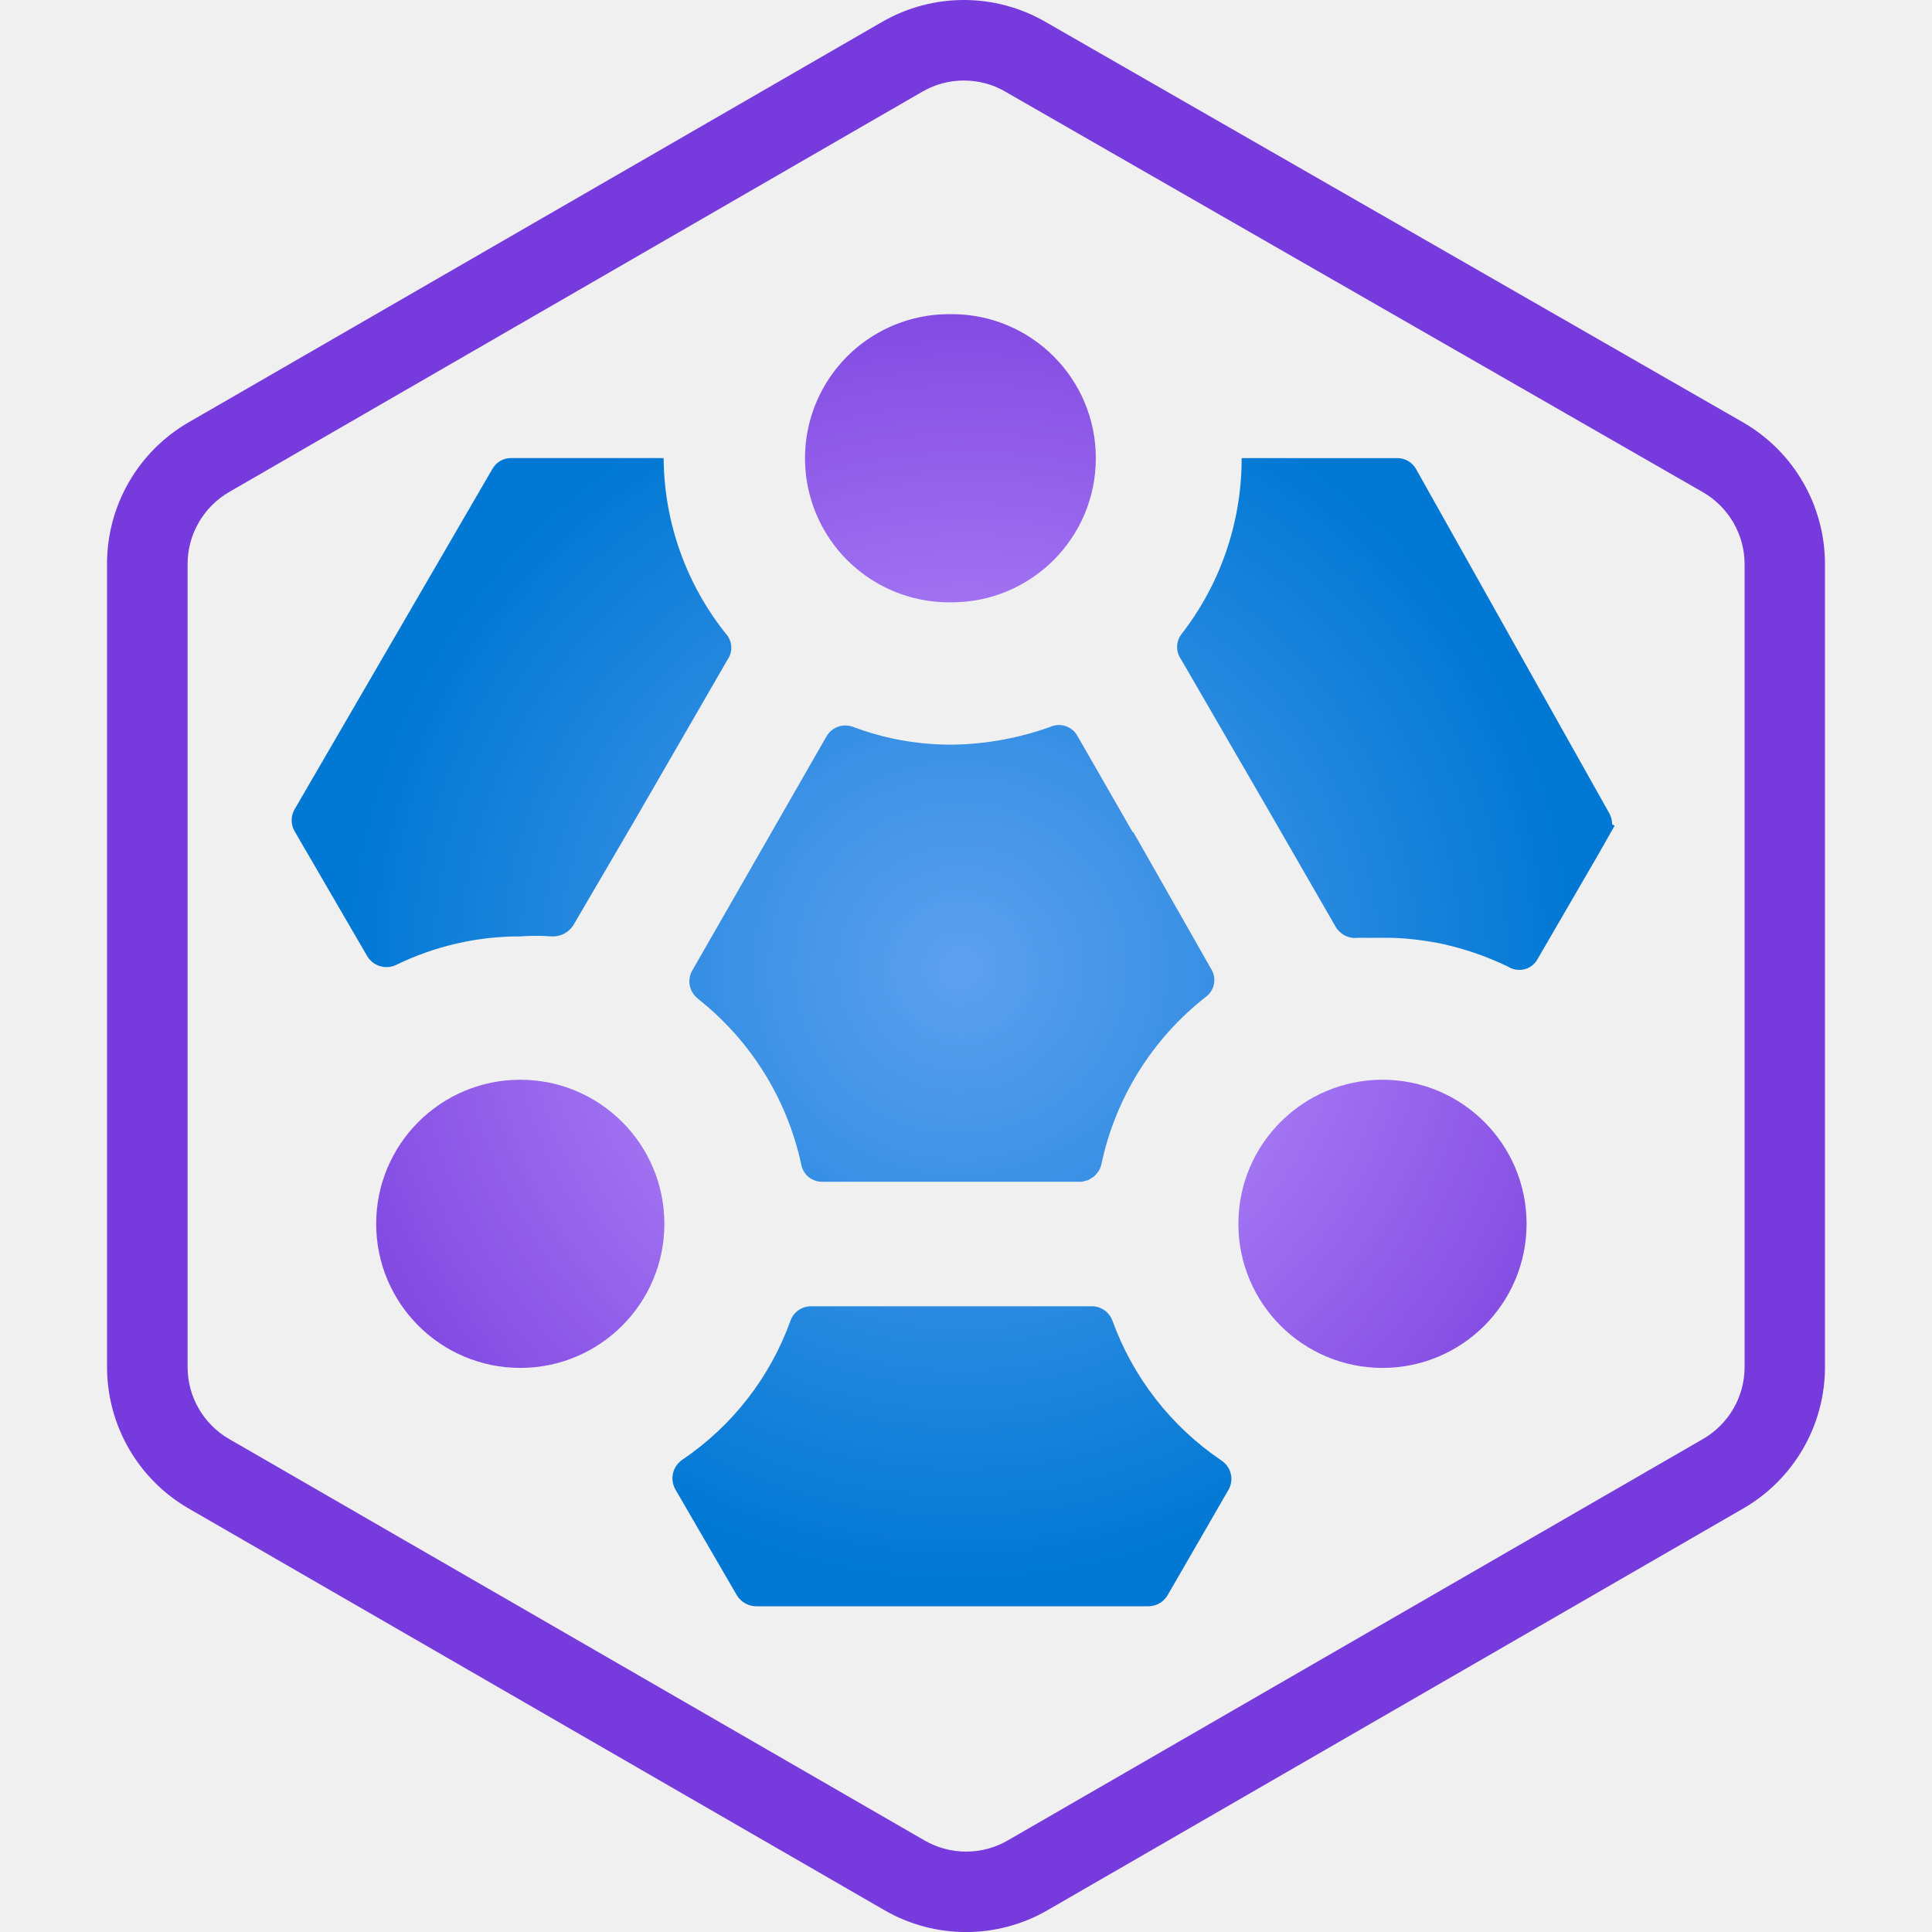
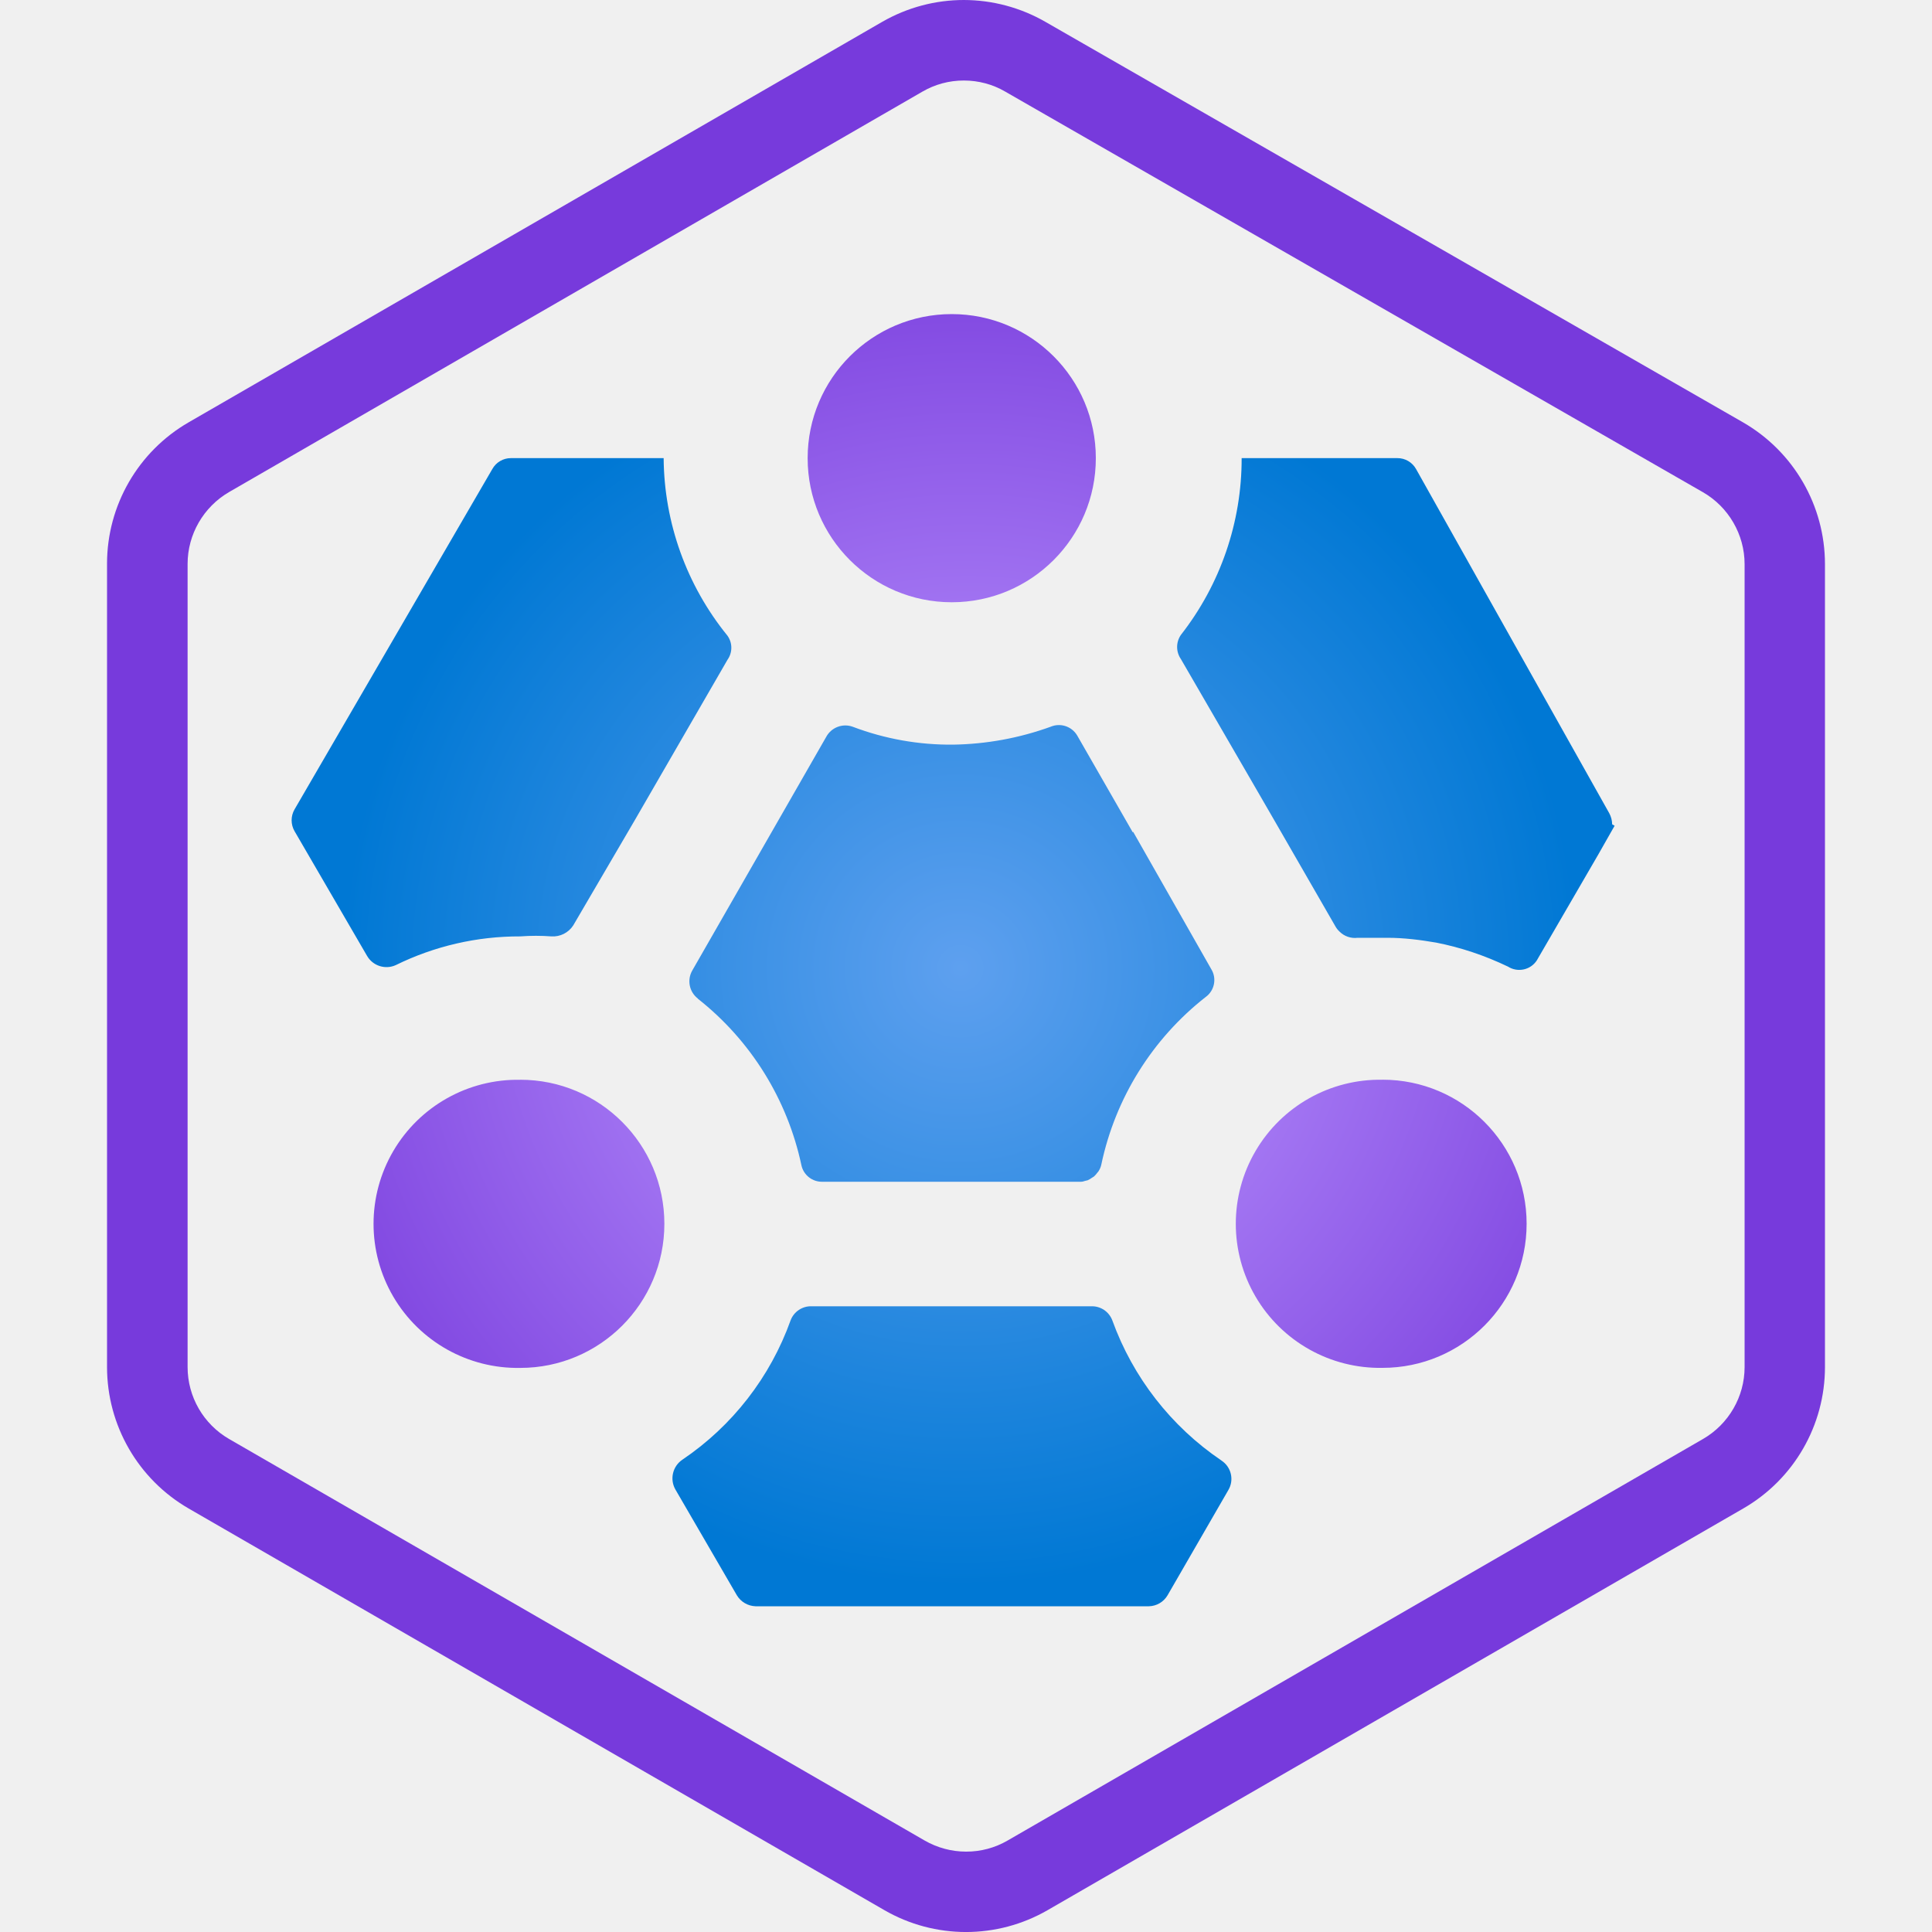
- <svg xmlns="http://www.w3.org/2000/svg" viewBox="0 0 40 40" class="msportalfx-svg-placeholder" role="presentation" focusable="false">
-   <g>
-     <path d="M19.956 1.667c.3 0 .595.077.855.229l14.447 8.295c.53.305.862.876.862 1.489v16.624c0 .612-.329 1.18-.858 1.487L20.86 38.107a1.723 1.723 0 0 1-1.716-.001L4.742 29.792a1.72 1.72 0 0 1-.858-1.487v-16.63c0-.612.33-1.18.858-1.487l14.356-8.291a1.71 1.71 0 0 1 .858-.23Zm0-1.667c-.585 0-1.167.151-1.692.453L3.907 8.743a3.381 3.381 0 0 0-1.691 2.928v16.631c0 1.21.644 2.325 1.69 2.93l14.403 8.315a3.375 3.375 0 0 0 3.382 0l14.402-8.316a3.381 3.381 0 0 0 1.691-2.929V11.678a3.385 3.385 0 0 0-1.697-2.934L21.64.45A3.374 3.374 0 0 0 19.956 0Z" fill="#773ADC" />
-     <path d="M10.771 22.355a2.983 2.983 0 1 0 .001 5.966 2.983 2.983 0 0 0 0-5.966Zm17.851 0a2.983 2.983 0 1 0 .001 5.966 2.983 2.983 0 0 0 0-5.966Zm-8.918-15.85a2.983 2.983 0 1 0 .001 5.965 2.983 2.983 0 0 0 0-5.966Z" fill="url(#098b788e-499c-48b8-bbff-2335f6c7bca8)" />
-     <path d="M14.449 20.678a5.97 5.97 0 0 1 2.144 3.45.434.434 0 0 0 .436.339h5.353c.031 0 .06-.011.091-.02.016-.005.031-.005.047-.011a.465.465 0 0 0 .091-.054c.011-.009.025-.013.036-.022a.457.457 0 0 0 .075-.084c.007-.01.016-.016.022-.027a.432.432 0 0 0 .058-.14 5.965 5.965 0 0 1 2.16-3.467.433.433 0 0 0 .114-.58l-1.614-2.838-.01.007-1.152-2.007a.437.437 0 0 0-.549-.177 6.241 6.241 0 0 1-2.015.37 5.728 5.728 0 0 1-2.08-.37.451.451 0 0 0-.55.209l-2.773 4.837a.45.45 0 0 0 .114.58l.002.005Zm.613-7.516a5.884 5.884 0 0 1-1.322-3.678h-3.16a.439.439 0 0 0-.387.227l-4.095 7.047a.454.454 0 0 0 0 .45l1.5 2.58c.12.21.378.292.595.194a5.833 5.833 0 0 1 2.58-.595 4.34 4.34 0 0 1 .645 0 .501.501 0 0 0 .45-.227l1.274-2.178 1.92-3.322a.434.434 0 0 0 0-.498Zm18.316 3.905a.47.47 0 0 0-.06-.23l-4-7.126a.443.443 0 0 0-.387-.226h-3.224a5.92 5.92 0 0 1-1.258 3.66.438.438 0 0 0 0 .5l1.442 2.488.485.838 1.273 2.21c.022.04.051.075.084.106a.45.45 0 0 0 .376.129h.613c.34 0 .678.042 1.014.1.506.1.995.262 1.486.497.2.127.467.07.596-.129l1.273-2.193.338-.595c-.018-.012-.036-.02-.053-.03h.002Zm-8.091 13.17a5.943 5.943 0 0 1-2.258-2.901.453.453 0 0 0-.436-.291h-5.789a.452.452 0 0 0-.435.29 5.871 5.871 0 0 1-2.242 2.887.466.466 0 0 0-.145.614l1.274 2.193a.47.47 0 0 0 .386.227h8.145a.462.462 0 0 0 .386-.227l1.258-2.178a.453.453 0 0 0-.144-.613Z" fill="url(#0c609ebc-428e-4950-9a6f-7e8ca8e7efe3)" />
-     <defs>
-       <radialGradient id="098b788e-499c-48b8-bbff-2335f6c7bca8" cx="0" cy="0" r="1" gradientUnits="userSpaceOnUse" gradientTransform="translate(20.05 19.967) scale(16.0917)">
-         <stop offset=".389" stop-color="#A67AF4" />
-         <stop offset="1" stop-color="#773ADC" />
-       </radialGradient>
-       <radialGradient id="0c609ebc-428e-4950-9a6f-7e8ca8e7efe3" cx="0" cy="0" r="1" gradientUnits="userSpaceOnUse" gradientTransform="translate(19.885 20.039) scale(12.8225)">
-         <stop stop-color="#5EA0EF" />
-         <stop offset="1" stop-color="#0078D4" />
-       </radialGradient>
-     </defs>
-   </g>
+ <svg fill="none" viewBox="0 0 40 40" class="msportalfx-svg-placeholder">
+   <path fill="#773ADC" d="M19.956 1.667c.3 0 .595.077.855.229l14.447 8.295c.53.305.862.876.862 1.489v16.624c0 .612-.329 1.18-.858 1.487L20.86 38.107a1.7 1.7 0 0 1-.858.229c-.3 0-.598-.08-.858-.23L4.742 29.792a1.72 1.72 0 0 1-.858-1.487v-16.63c0-.612.33-1.18.858-1.487l14.356-8.291a1.7 1.7 0 0 1 .858-.23m0-1.667c-.585 0-1.167.151-1.692.453L3.907 8.743a3.38 3.38 0 0 0-1.691 2.928v16.631c0 1.21.644 2.325 1.69 2.93l14.403 8.315a3.38 3.38 0 0 0 3.382 0l14.402-8.316a3.38 3.38 0 0 0 1.691-2.929V11.678a3.39 3.39 0 0 0-1.697-2.934L21.64.45A3.4 3.4 0 0 0 19.956 0" />
+   <path fill="url(#p68pL5bfu__a)" d="M10.771 22.356a2.983 2.983 0 1 0 .001 5.965 2.983 2.983 0 0 0 0-5.966m17.851 0a2.983 2.983 0 1 0 .001 5.965 2.983 2.983 0 0 0 0-5.966m-8.92-15.851a2.983 2.983 0 1 0 .001 5.966 2.983 2.983 0 0 0 0-5.966" />
+   <path fill="url(#p68pL5bfu__b)" d="M14.449 20.678a5.97 5.97 0 0 1 2.144 3.45.434.434 0 0 0 .436.339h5.353c.031 0 .06-.011.091-.02.016-.005.031-.005.047-.011a.5.5 0 0 0 .091-.054c.011-.009.025-.013.036-.022a.5.5 0 0 0 .075-.084c.007-.01.016-.016.022-.027a.4.4 0 0 0 .058-.14 5.97 5.97 0 0 1 2.16-3.467.433.433 0 0 0 .114-.58l-1.614-2.838-.01.007-1.152-2.007a.44.44 0 0 0-.549-.177 6.2 6.2 0 0 1-2.015.37 5.7 5.7 0 0 1-2.08-.37.45.45 0 0 0-.55.209l-2.773 4.837a.45.45 0 0 0 .114.58zm.613-7.516a5.9 5.9 0 0 1-1.322-3.677h-3.16a.44.44 0 0 0-.387.226l-4.095 7.047a.45.45 0 0 0 0 .45l1.5 2.58c.12.21.378.292.595.194a5.8 5.8 0 0 1 2.58-.595q.324-.024.645 0a.5.5 0 0 0 .45-.227l1.274-2.178 1.92-3.322a.43.43 0 0 0 0-.498m18.316 3.905a.5.5 0 0 0-.06-.23l-4-7.126a.44.44 0 0 0-.387-.226h-3.224a5.92 5.92 0 0 1-1.258 3.66.44.44 0 0 0 0 .5l1.442 2.488.485.838 1.273 2.21q.034.06.084.106a.45.45 0 0 0 .376.129h.613c.34 0 .678.042 1.014.1.506.1.995.262 1.486.497.2.127.467.07.596-.129l1.273-2.193.338-.595q-.027-.017-.053-.03zm-8.091 13.17a5.94 5.94 0 0 1-2.258-2.901.45.45 0 0 0-.436-.291h-5.789a.45.45 0 0 0-.435.29 5.87 5.87 0 0 1-2.242 2.887.466.466 0 0 0-.145.614l1.274 2.193a.47.47 0 0 0 .386.227h8.145a.46.46 0 0 0 .386-.227l1.258-2.178a.453.453 0 0 0-.144-.613" />
+   <defs>
+     <radialGradient id="p68pL5bfu__a" cx="0" cy="0" r="1" gradientTransform="translate(20.05 19.967)scale(16.0917)" gradientUnits="userSpaceOnUse">
+       <stop offset=".389" stop-color="#A67AF4" />
+       <stop offset="1" stop-color="#773ADC" />
+     </radialGradient>
+     <radialGradient id="p68pL5bfu__b" cx="0" cy="0" r="1" gradientTransform="translate(19.885 20.039)scale(12.8225)" gradientUnits="userSpaceOnUse">
+       <stop stop-color="#5EA0EF" />
+       <stop offset="1" stop-color="#0078D4" />
+     </radialGradient>
+   </defs>
  <style>.msportalfx-svg-c01{fill:#fff}.msportalfx-svg-c02{fill:#e5e5e5}.msportalfx-svg-c03{fill:#a0a1a2}.msportalfx-svg-c04{fill:#7a7a7a}.msportalfx-svg-c05{fill:#3e3e3e}.msportalfx-svg-c06{fill:#1e1e1e}.msportalfx-svg-c07{fill:#0f0f0f}.msportalfx-svg-c08{fill:#ba141a}.msportalfx-svg-c09{fill:#dd5900}.msportalfx-svg-c10{fill:#ff8c00}.msportalfx-svg-c11{fill:#fcd116}.msportalfx-svg-c12{fill:#fee087}.msportalfx-svg-c13{fill:#b8d432}.msportalfx-svg-c14,.msportalfx-svg-c32{fill:#57a300}.msportalfx-svg-c15{fill:#59b4d9}.msportalfx-svg-c16{fill:#3999c6}.msportalfx-svg-c17{fill:#804998}.msportalfx-svg-c18{fill:#ec008c}.msportalfx-svg-c19{fill:#0072c6}.msportalfx-svg-c20{fill:#68217a}.msportalfx-svg-c21{fill:#00188f}.msportalfx-svg-c22{fill:#e81123}.fxs-mode-light .msportalfx-svg-c22{fill:#a4262c}.msportalfx-svg-c23{fill:#cae3f3}.msportalfx-svg-c24{fill:#59aed3}.msportalfx-svg-c25{fill:#4c3b12}.msportalfx-svg-c26{fill:#be9555}.msportalfx-svg-c27{fill:#4f4d52}.msportalfx-svg-c28{fill:#ef6f59}.msportalfx-svg-c29{fill:#f7cb64}.msportalfx-svg-c30{fill:#fdd8db}.msportalfx-svg-c31{fill:#f6ffec}.msportalfx-svg-c33{fill:#8a2da5}.msportalfx-svg-c34{fill:#e00b1c}.msportalfx-svg-c35{fill:#015cda}.msportalfx-svg-c36{fill:#5db300}.msportalfx-svg-c97{fill:#ffb900}.msportalfx-svg-c98{fill:#00a4ef}.msportalfx-svg-c99{fill:#f25022}.msportalfx-inverted-theme .msportalfx-svg-c05,.fxs-theme-dark .msportalfx-svg-c05{fill:#777}.msportalfx-inverted-theme .msportalfx-svg-c07,.fxs-theme-dark .msportalfx-svg-c07{fill:#f2f2f2}.msportalfx-svg-palette-white{fill:#fff}.msportalfx-svg-palette-blue{fill:#015cda}.msportalfx-svg-palette-black{fill:#1e1e1e}.msportalfx-svg-palette-green{fill:#57a300}.msportalfx-svg-palette-gray{fill:#a0a1a2}.msportalfx-svg-palette-inherit{fill:inherit}.msportalfx-svg-badge{position:absolute;left:0;bottom:0;min-height:10px;min-width:10px}.fxc-menu-icon&gt;.msportalfx-svg-badge{left:-2px;bottom:-2px;min-height:8px;min-width:8px}.msportalfx-svg-disabled{filter:grayscale(100%)}.msportalfx-svg-loading-square{animation:ProgressFlagAnimation 1.45s infinite ease-in-out;transform-origin:50%}.msportalfx-svg-loading-square:nth-child(1){animation-delay:0s}.msportalfx-svg-loading-square:nth-child(2){animation-delay:.2s}.msportalfx-svg-loading-square:nth-child(3){animation-delay:.4s}@keyframes ProgressFlagAnimation{0%{transform:scale(1);opacity:.3}36.1%{transform:scale(1.06);opacity:1}50%{transform:scale(1.06);opacity:1}86.1%{transform:scale(1);opacity:.3}}.msportalfx-svg-flip-horizontal&gt;svg,svg.msportalfx-svg-flip-horizontal{transform:scaleX(-1)}.msportalfx-svg-fabric-rotate360{animation:ImageRotation 1.3s cubic-bezier(.53,.21,.29,.67) infinite}@keyframes ImageRotation{0%{transform:rotate(-45deg)}100%{transform:rotate(315deg)}}.fxs-svg-number .msportalfx-font-bold{font-size:10px;fill:#0065ad}.fxs-svg-number .fxs-svg-circle{stroke-width:0%;fill:#0078d4}.fxs-svg-number .fxs-svg-text{fill:#fff;font-size:10px}.fxs-svg-number.msportalfx-svg-disabled{filter:grayscale(0%)}.fxs-svg-number.msportalfx-svg-disabled .fxs-svg-circle{fill:#fff;stroke-width:1px;stroke:#949494}.fxs-svg-number.msportalfx-svg-disabled .fxs-svg-text{fill:#949494}.fxs-theme-dark .fxs-svg-number .fxs-svg-text{fill:#0f0f0f}.fxs-theme-dark .fxs-svg-number .fxs-svg-circle{stroke-width:0%;fill:#0078d4}.fxs-theme-dark .fxs-svg-number.msportalfx-svg-disabled .fxs-svg-circle{fill:#0f0f0f;stroke-width:1px;stroke:#949494}.fxs-theme-dark .fxs-svg-number.msportalfx-svg-disabled .fxs-svg-text{fill:#949494}</style>
</svg>
